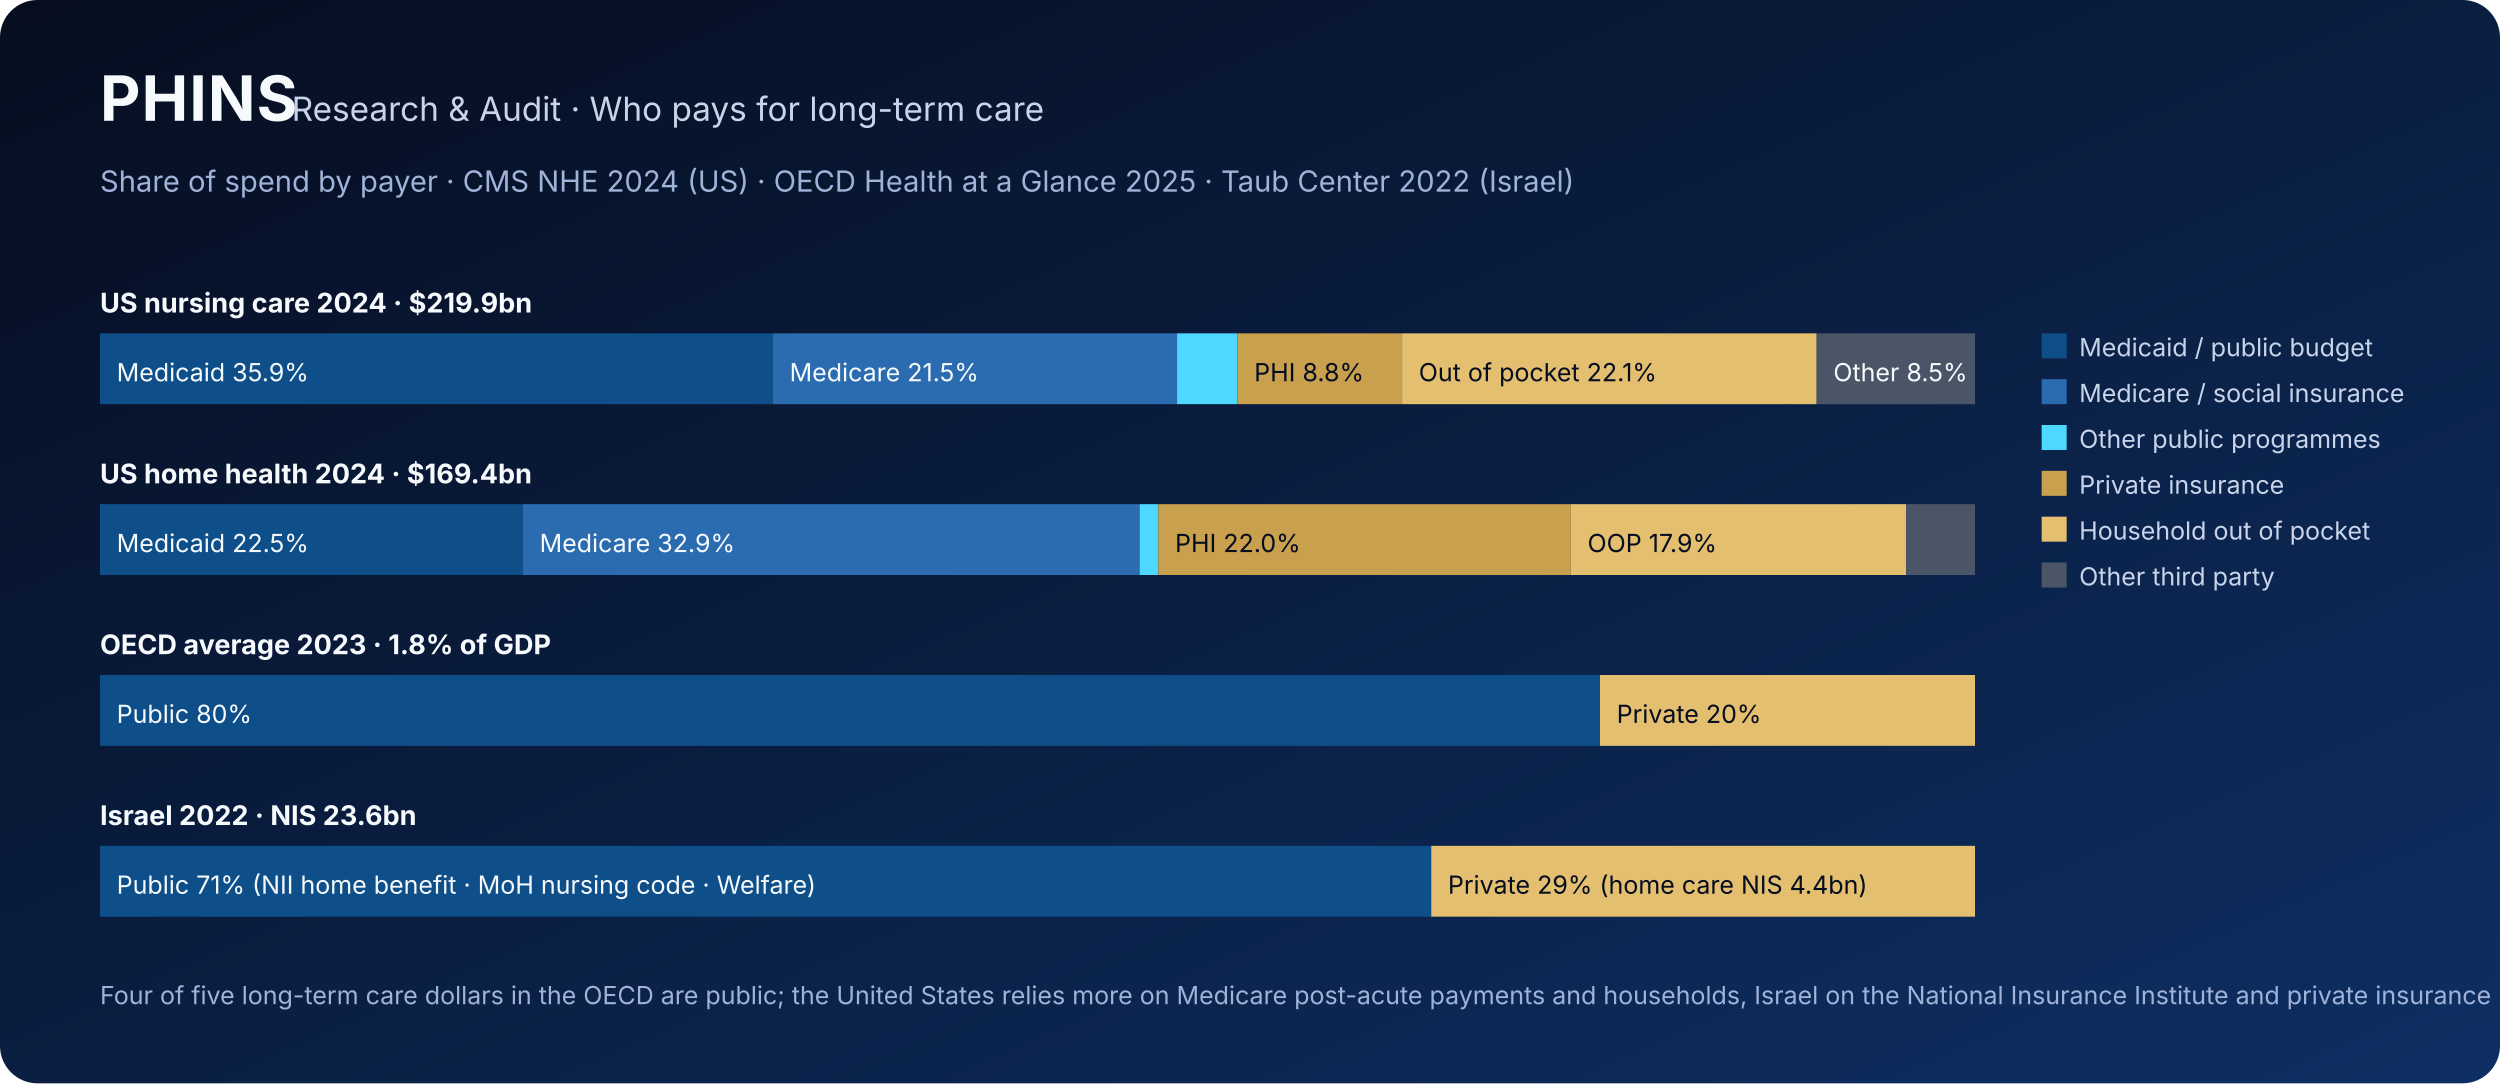
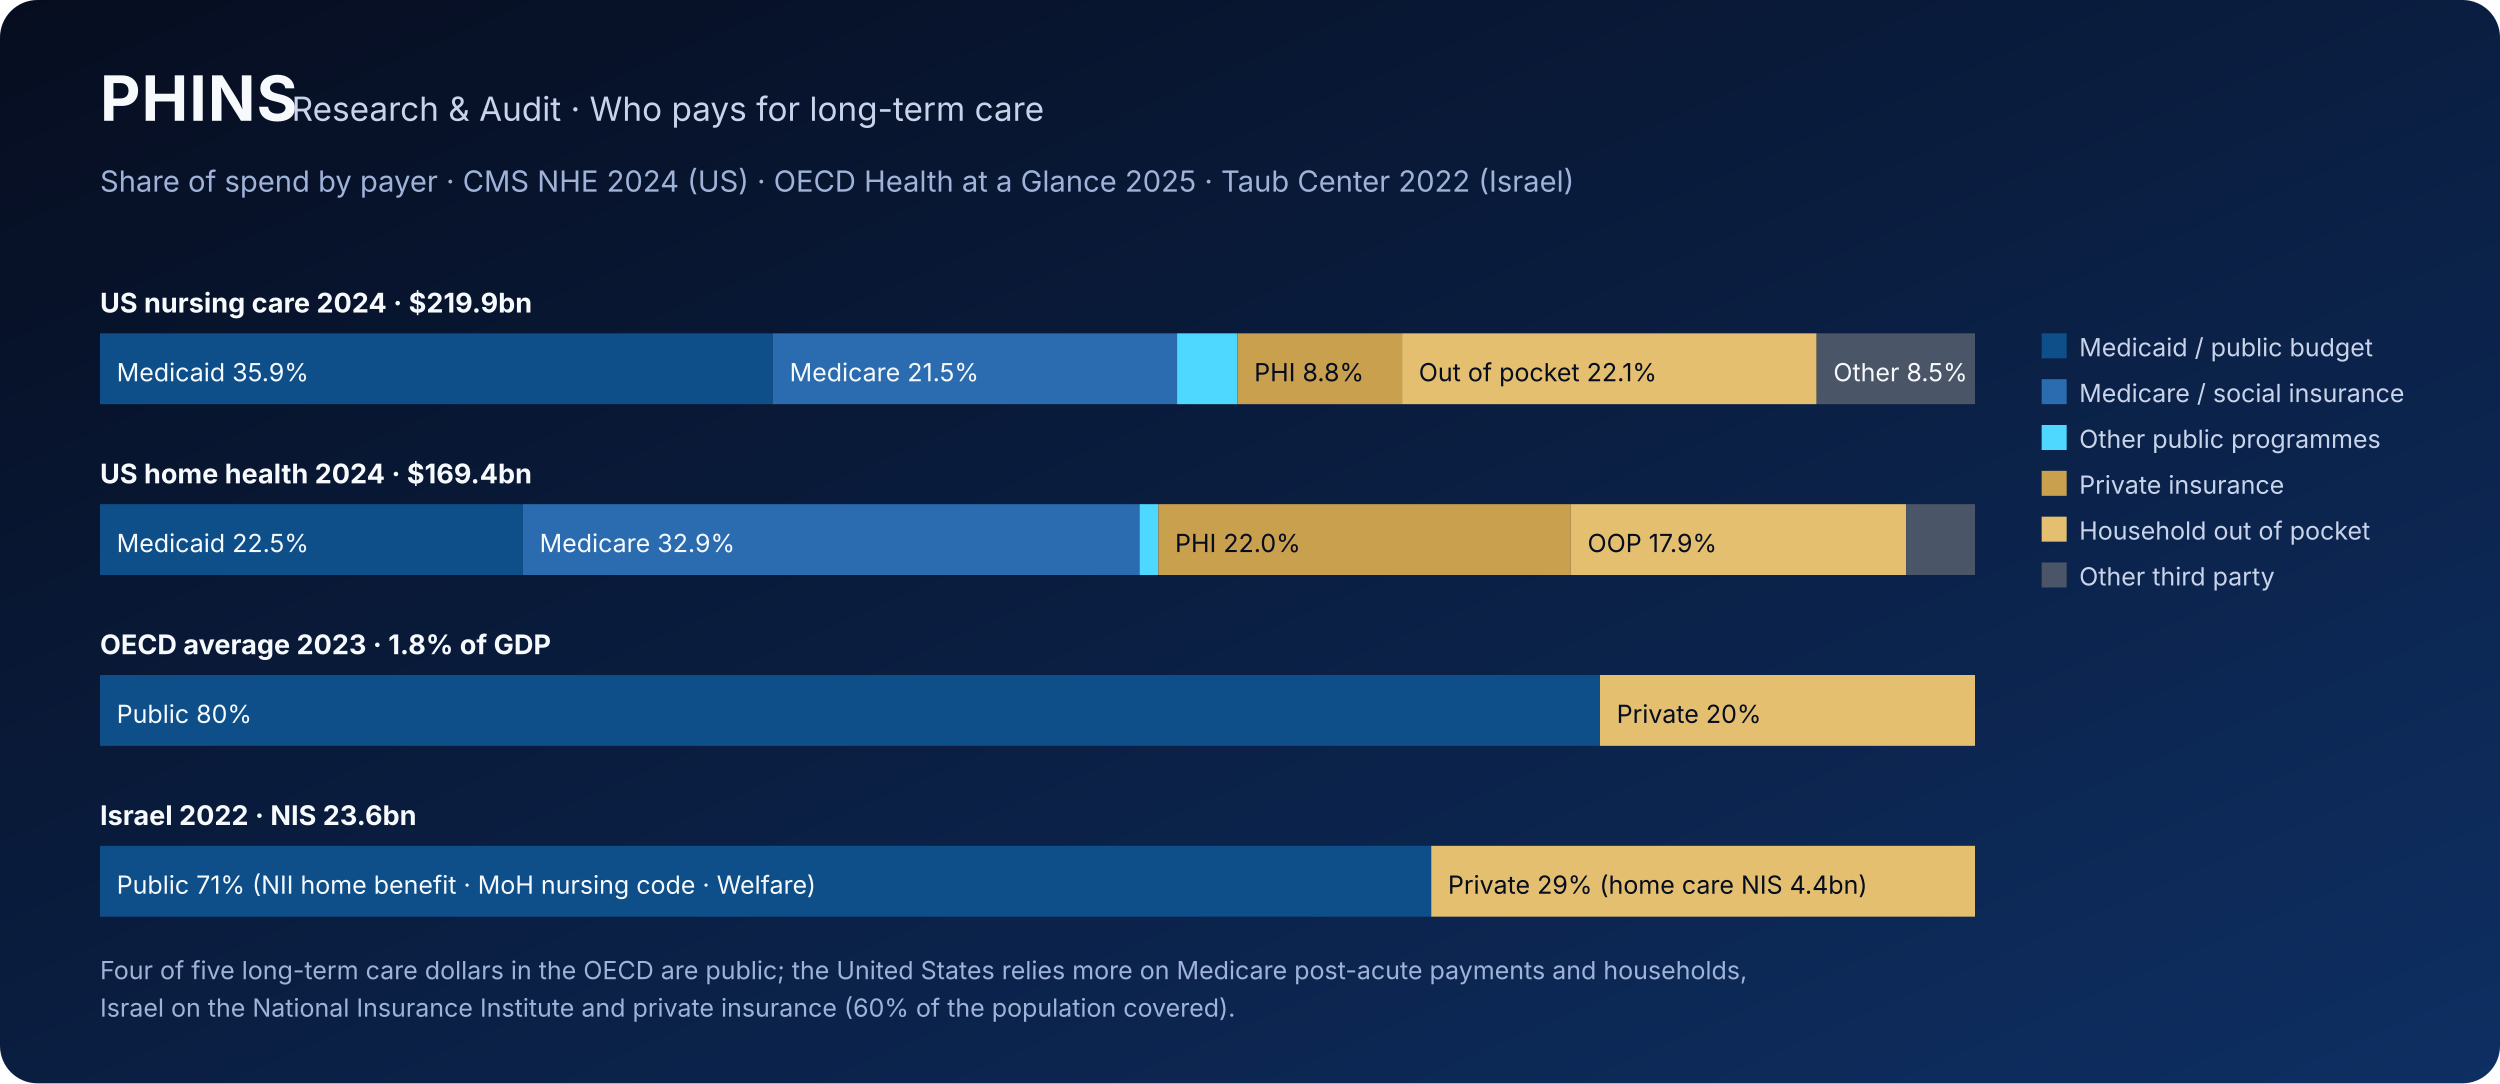
<svg xmlns="http://www.w3.org/2000/svg" viewBox="0 0 1200 520" role="img" aria-labelledby="t d">
  <defs>
    <linearGradient id="bg" x1="0" y1="0" x2="1" y2="1">
      <stop offset="0" stop-color="#060d1f" />
      <stop offset="1" stop-color="#0e2f63" />
    </linearGradient>
  </defs>
  <rect width="1200" height="520" rx="18" fill="url(#bg)" />
  <g font-family="'Space Grotesk','Inter',Arial,sans-serif" fill="#f7fafc">
    <text x="48" y="58" font-size="30" font-weight="700" letter-spacing="0.5">PHINS</text>
    <text x="140" y="58" font-size="16" fill="#c9d4ea">Research &amp; Audit · Who pays for long-term care</text>
    <text x="48" y="92" font-size="14" fill="#9fb3d9">Share of spend by payer · CMS NHE 2024 (US) · OECD Health at a Glance 2025 · Taub Center 2022 (Israel)</text>
  </g>
  <g font-family="'Inter',Arial,sans-serif" font-size="13">
    <text x="48" y="150" fill="#f7fafc" font-weight="700">US nursing care 2024 · $219.9bn</text>
    <g transform="translate(48,160)">
      <rect x="0" width="323" height="34" fill="#0e4f8a" />
      <rect x="323" width="194" height="34" fill="#2b6cb0" />
      <rect x="517" width="29" height="34" fill="#4fd8ff" />
      <rect x="546" width="79" height="34" fill="#c9a04e" />
      <rect x="625" width="199" height="34" fill="#e3bf6f" />
      <rect x="824" width="76" height="34" fill="#4a5568" />
      <text x="8" y="23" fill="#f7fafc" font-size="12">Medicaid 35.9%</text>
      <text x="331" y="23" fill="#f7fafc" font-size="12">Medicare 21.5%</text>
      <text x="554" y="23" fill="#060d1f" font-size="12">PHI 8.8%</text>
      <text x="633" y="23" fill="#060d1f" font-size="12">Out of pocket 22.1%</text>
      <text x="832" y="23" fill="#f7fafc" font-size="12">Other 8.5%</text>
    </g>
    <text x="48" y="232" fill="#f7fafc" font-weight="700">US home health 2024 · $169.4bn</text>
    <g transform="translate(48,242)">
      <rect x="0" width="203" height="34" fill="#0e4f8a" />
      <rect x="203" width="296" height="34" fill="#2b6cb0" />
      <rect x="499" width="9" height="34" fill="#4fd8ff" />
      <rect x="508" width="198" height="34" fill="#c9a04e" />
      <rect x="706" width="161" height="34" fill="#e3bf6f" />
      <rect x="867" width="33" height="34" fill="#4a5568" />
      <text x="8" y="23" fill="#f7fafc" font-size="12">Medicaid 22.5%</text>
      <text x="211" y="23" fill="#f7fafc" font-size="12">Medicare 32.9%</text>
      <text x="516" y="23" fill="#060d1f" font-size="12">PHI 22.0%</text>
      <text x="714" y="23" fill="#060d1f" font-size="12">OOP 17.9%</text>
    </g>
    <text x="48" y="314" fill="#f7fafc" font-weight="700">OECD average 2023 · 1.8% of GDP</text>
    <g transform="translate(48,324)">
      <rect x="0" width="720" height="34" fill="#0e4f8a" />
      <rect x="720" width="180" height="34" fill="#e3bf6f" />
      <text x="8" y="23" fill="#f7fafc" font-size="12">Public 80%</text>
      <text x="728" y="23" fill="#060d1f" font-size="12">Private 20%</text>
    </g>
    <text x="48" y="396" fill="#f7fafc" font-weight="700">Israel 2022 · NIS 23.6bn</text>
    <g transform="translate(48,406)">
      <rect x="0" width="639" height="34" fill="#0e4f8a" />
      <rect x="639" width="261" height="34" fill="#e3bf6f" />
      <text x="8" y="23" fill="#f7fafc" font-size="12">Public 71% (NII home benefit · MoH nursing code · Welfare)</text>
      <text x="647" y="23" fill="#060d1f" font-size="12">Private 29% (home care NIS 4.4bn)</text>
    </g>
    <g transform="translate(980,160)" fill="#c9d4ea" font-size="12">
      <rect width="12" height="12" fill="#0e4f8a" />
      <text x="18" y="11">Medicaid / public budget</text>
      <rect y="22" width="12" height="12" fill="#2b6cb0" />
      <text x="18" y="33">Medicare / social insurance</text>
      <rect y="44" width="12" height="12" fill="#4fd8ff" />
      <text x="18" y="55">Other public programmes</text>
      <rect y="66" width="12" height="12" fill="#c9a04e" />
      <text x="18" y="77">Private insurance</text>
      <rect y="88" width="12" height="12" fill="#e3bf6f" />
      <text x="18" y="99">Household out of pocket</text>
      <rect y="110" width="12" height="12" fill="#4a5568" />
      <text x="18" y="121">Other third party</text>
    </g>
-     <text x="48" y="482" fill="#9fb3d9" font-size="12">Four of five long-term care dollars in the OECD are public; the United States relies more on Medicare post-acute payments and households, Israel on the National Insurance Institute and private insurance (60% of the population covered).</text>
+     <text x="48" y="470" fill="#9fb3d9" font-size="12">Four of five long-term care dollars in the OECD are public; the United States relies more on Medicare post-acute payments and households,</text>
+     <text x="48" y="488" fill="#9fb3d9" font-size="12">Israel on the National Insurance Institute and private insurance (60% of the population covered).</text>
  </g>
</svg>
